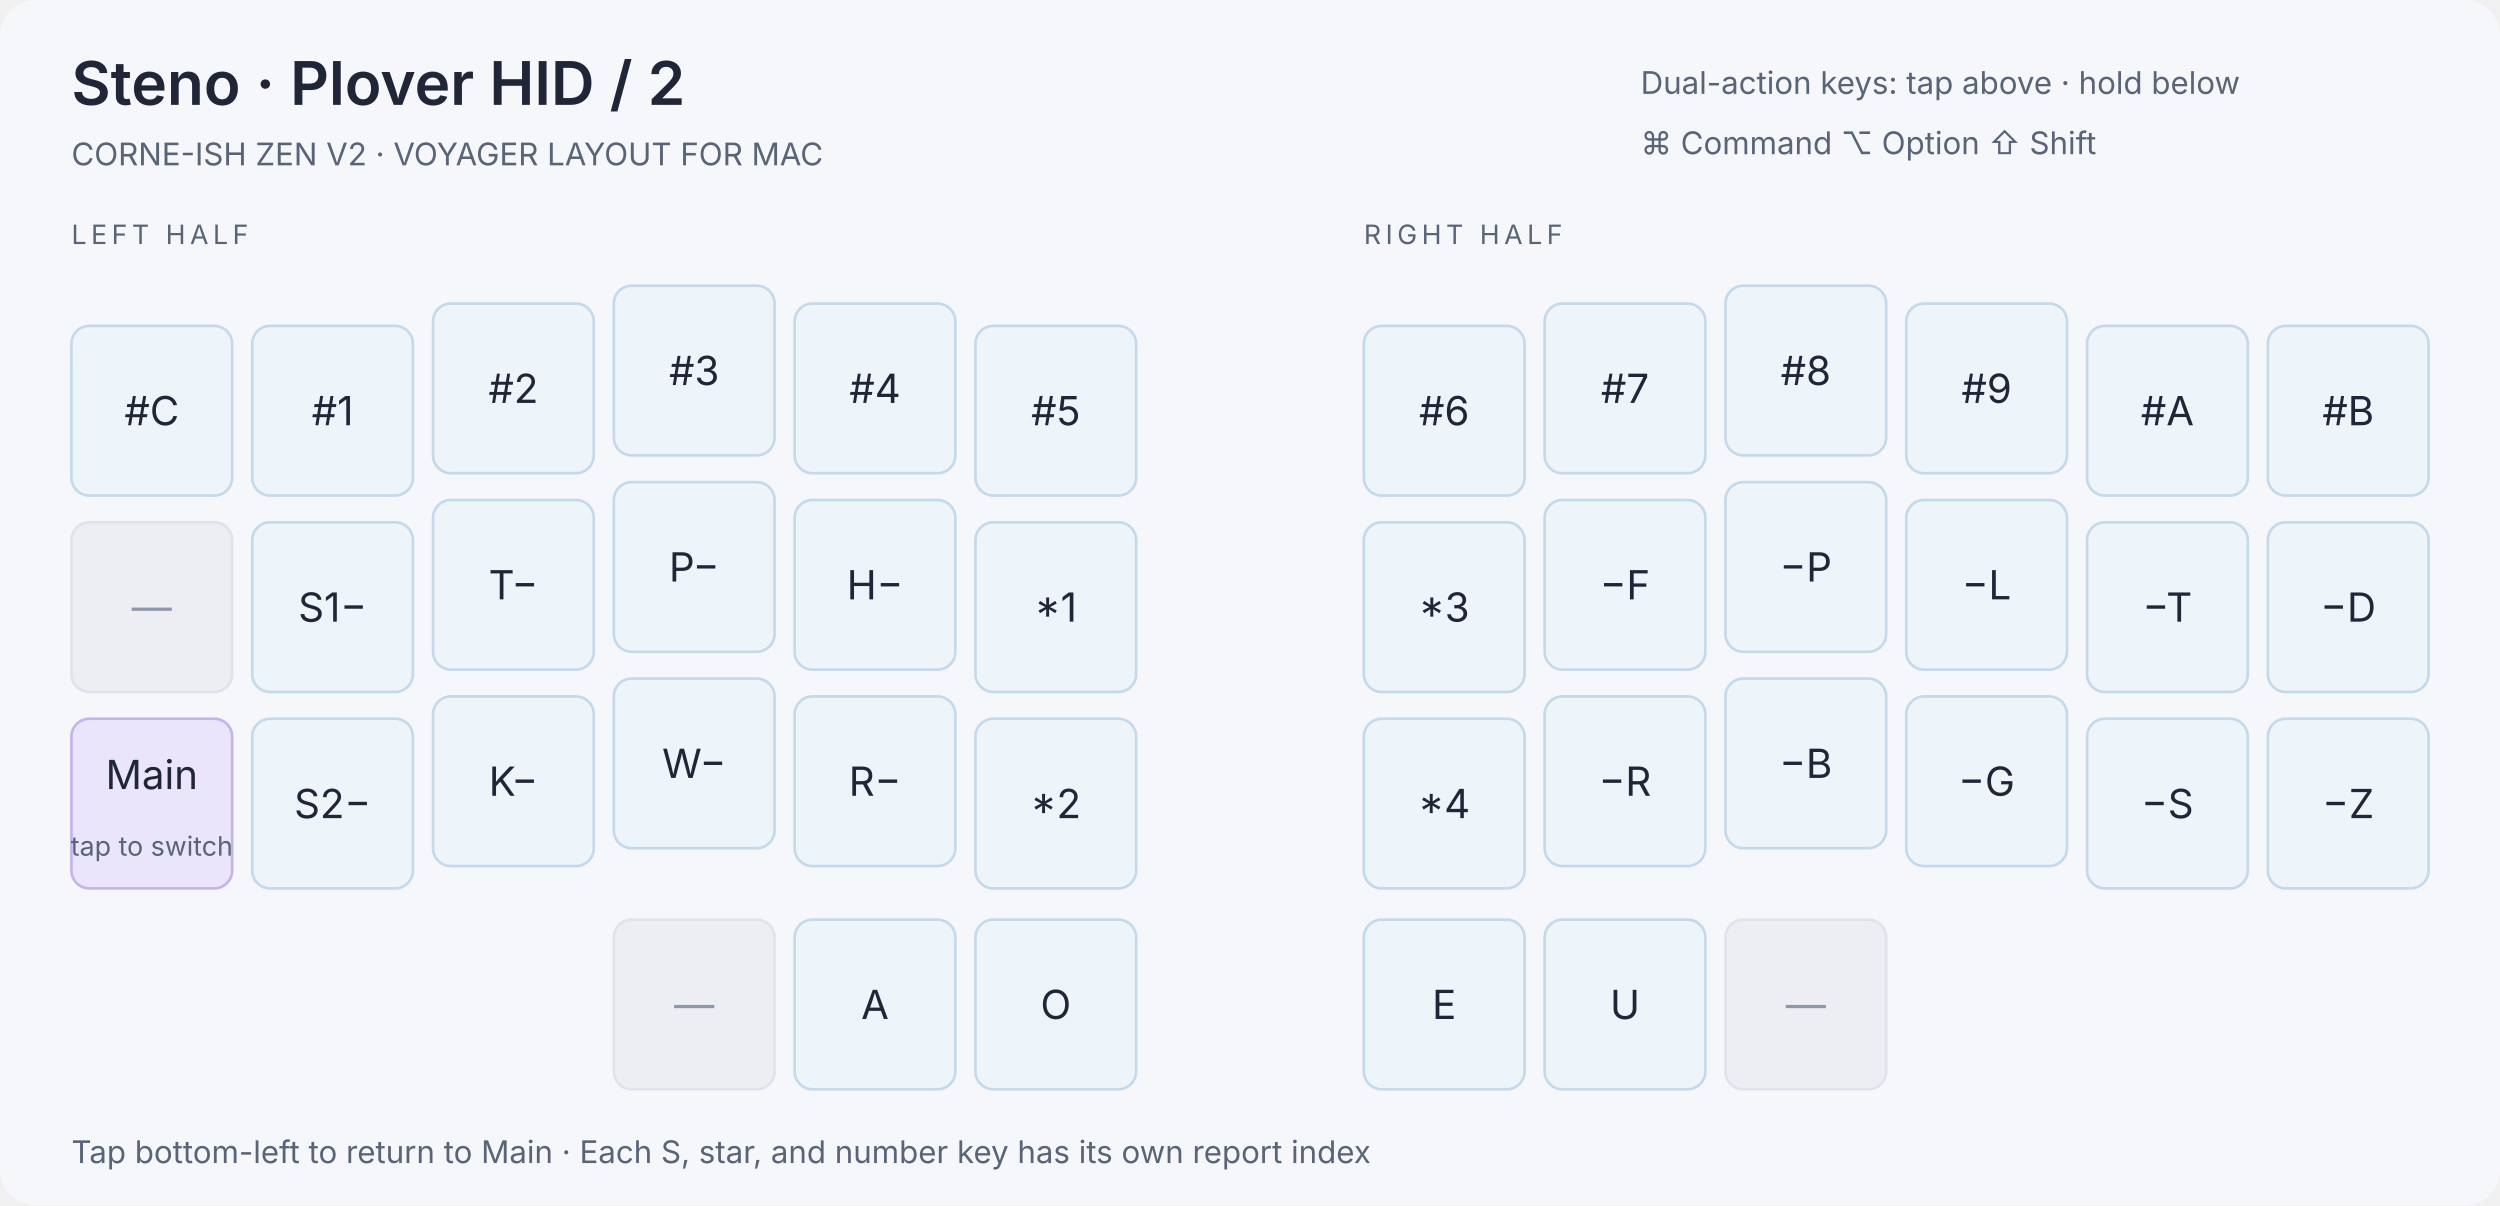
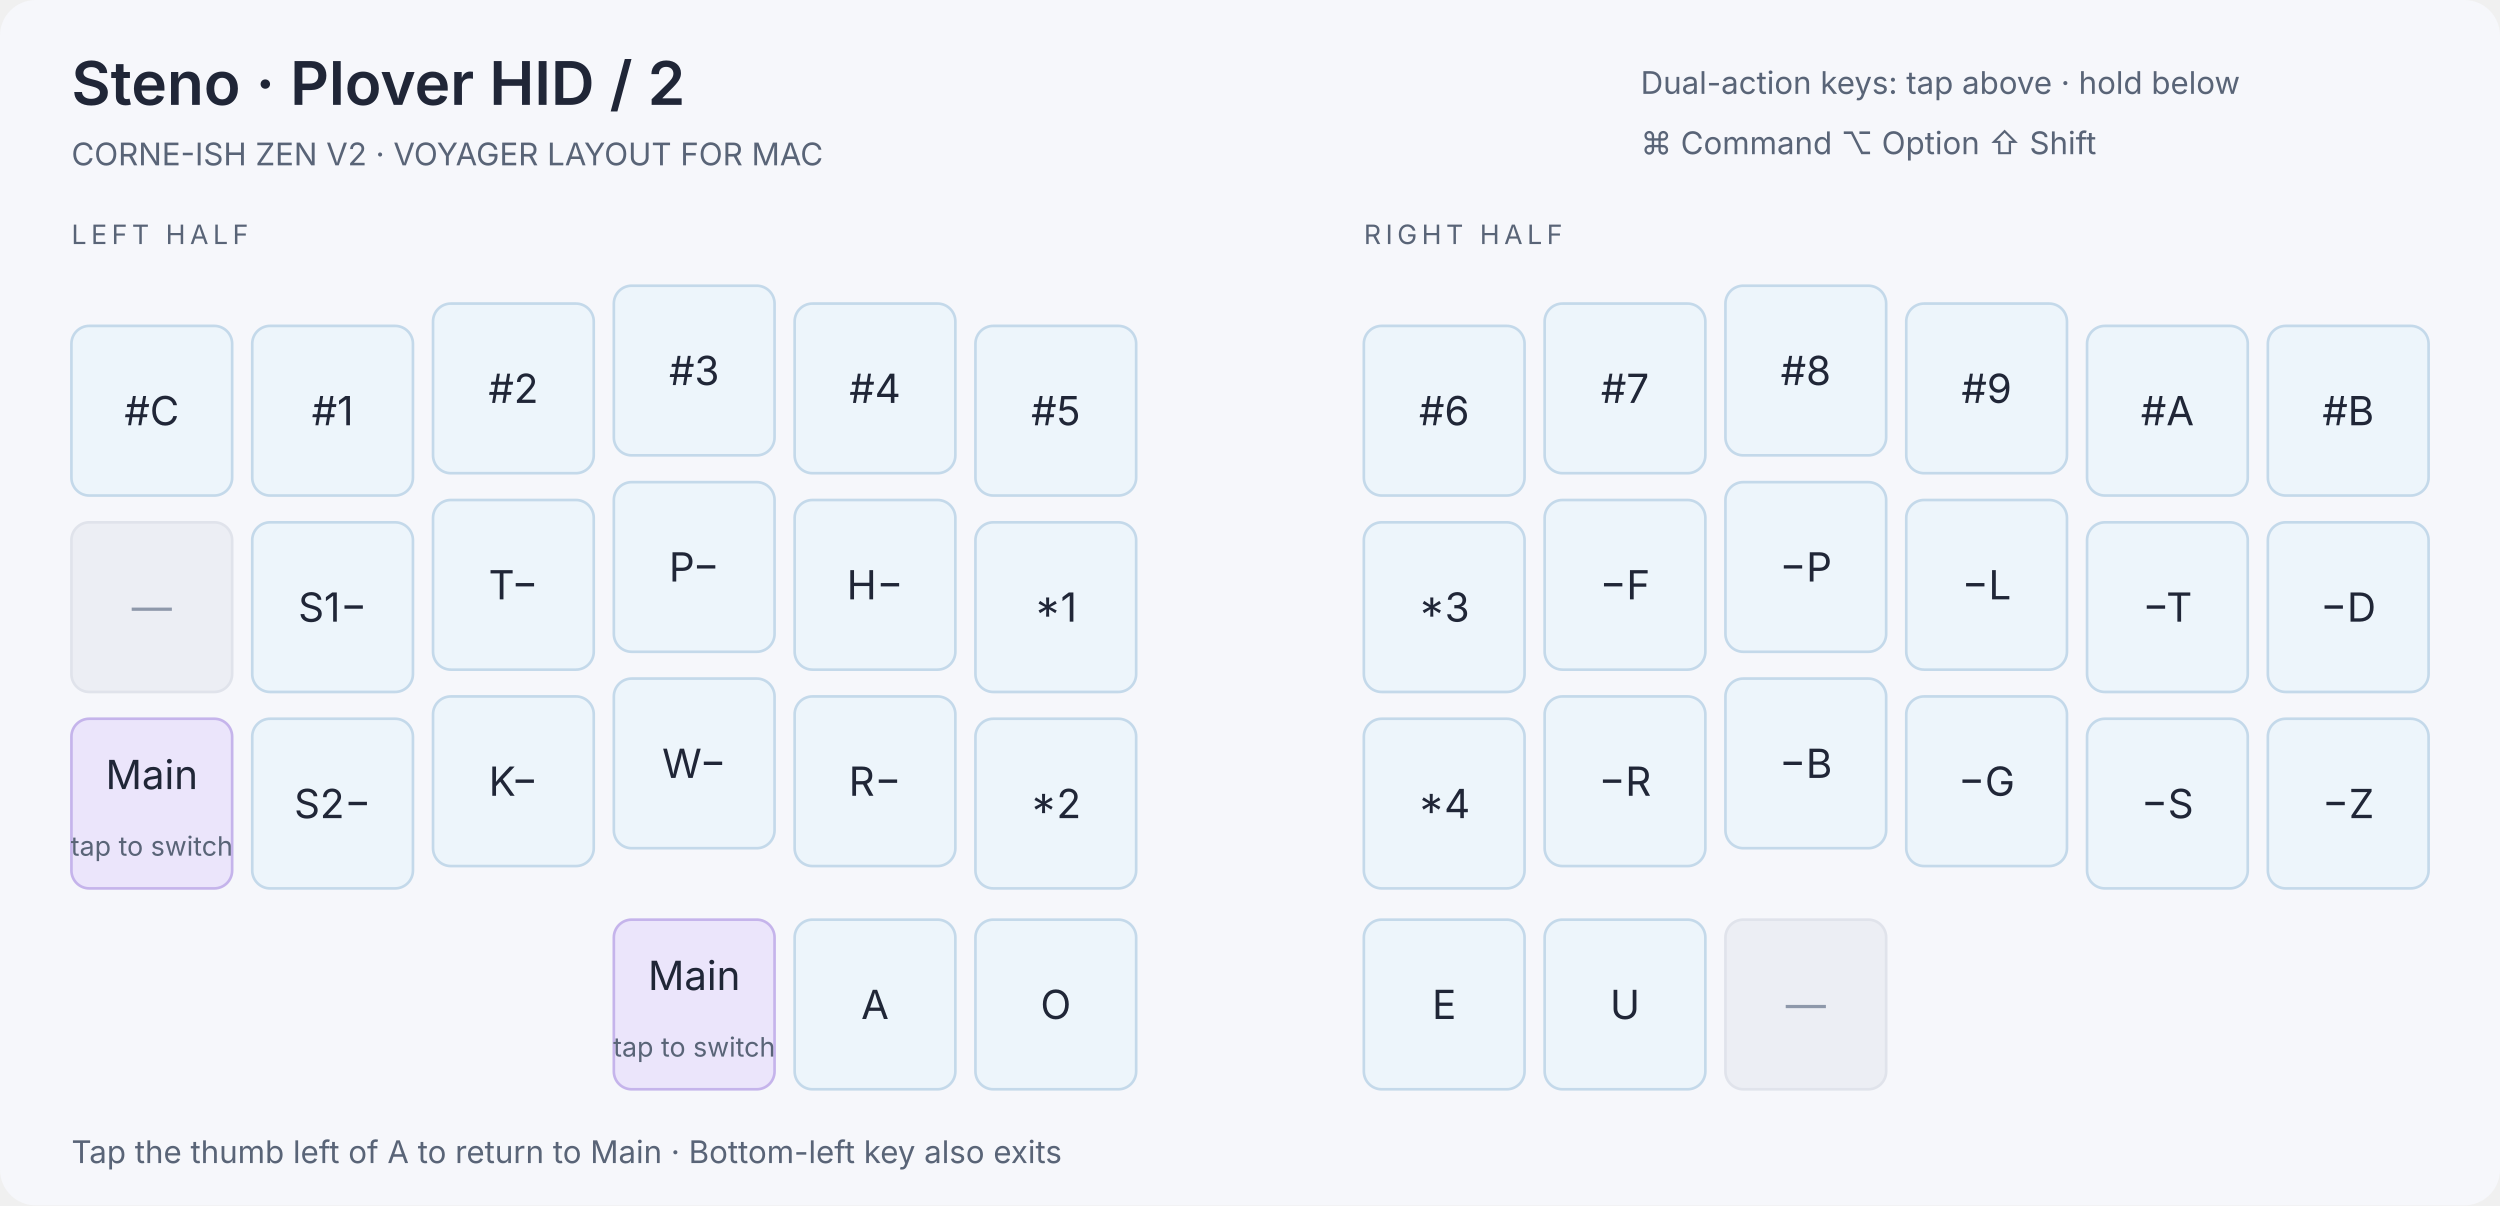
<svg xmlns="http://www.w3.org/2000/svg" width="1120" height="540" viewBox="0 0 1120 540" role="img" aria-labelledby="title desc">
  <style>
.bg{fill:#f6f7fb}.key{fill:#fff;stroke:#d5d9e4;stroke-width:1.2}.line{stroke:#e5e7ef;stroke-width:1}
text{font-family:system-ui,-apple-system,BlinkMacSystemFont,"Segoe UI",sans-serif;fill:#202637;font-size:18px;text-anchor:middle;dominant-baseline:middle}
.title{font-size:27px;font-weight:600;text-anchor:start}.subtitle{font-size:14px;fill:#596477;text-anchor:start}.side{font-size:12px;letter-spacing:2px;fill:#596477;text-anchor:start}
.hold{fill:#5f4aad;font-size:16px}.meta{fill:#596477;font-size:12px}.disabled .key{fill:#eceef4;stroke:#e0e3eb}.disabled text{fill:#8e98aa}
.layer .key{fill:#ebe5fb;stroke:#c5b4eb}.steno .key{fill:#edf5fb;stroke:#c4d9ea}.footer{font-size:14px;fill:#596477;text-anchor:start}
@media(prefers-color-scheme:dark){.bg{fill:#151922}.key{fill:#222936;stroke:#414b5e}.line{stroke:#414b5e}text{fill:#ecf0f7}.subtitle,.side,.meta,.footer{fill:#b3bdcd}.hold{fill:#c2aaff}.disabled .key{fill:#1b202b;stroke:#303746}.disabled text{fill:#77849a}.layer .key{fill:#35294e;stroke:#71578e}.steno .key{fill:#203448;stroke:#3f617c}}
</style>
  <rect class="bg" width="1120" height="540" rx="16" />
  <text x="32" y="37" class="title">Steno · Plover HID  /  2</text>
  <text x="32" y="69" class="subtitle">CORNE-ISH ZEN V2     ·     VOYAGER LAYOUT FOR MAC</text>
  <text x="735" y="37" class="subtitle">Dual-action keys: tap above · hold below</text>
  <text x="735" y="64" class="subtitle">⌘ Command     ⌥ Option     ⇧ Shift</text>
  <text x="32" y="105" class="side">LEFT HALF</text>
  <g class="steno" data-key-index="0">
    <rect class="key" x="32" y="146" width="72" height="76" rx="8" />
    <text x="68" y="184" class="">#C</text>
  </g>
  <g class="steno" data-key-index="1">
    <rect class="key" x="113" y="146" width="72" height="76" rx="8" />
    <text x="149" y="184" class="">#1</text>
  </g>
  <g class="steno" data-key-index="2">
    <rect class="key" x="194" y="136" width="72" height="76" rx="8" />
    <text x="230" y="174" class="">#2</text>
  </g>
  <g class="steno" data-key-index="3">
    <rect class="key" x="275" y="128" width="72" height="76" rx="8" />
    <text x="311" y="166" class="">#3</text>
  </g>
  <g class="steno" data-key-index="4">
    <rect class="key" x="356" y="136" width="72" height="76" rx="8" />
    <text x="392" y="174" class="">#4</text>
  </g>
  <g class="steno" data-key-index="5">
    <rect class="key" x="437" y="146" width="72" height="76" rx="8" />
    <text x="473" y="184" class="">#5</text>
  </g>
  <g class="disabled" data-key-index="12">
    <rect class="key" x="32" y="234" width="72" height="76" rx="8" />
    <text x="68" y="272" class="">—</text>
  </g>
  <g class="steno" data-key-index="13">
    <rect class="key" x="113" y="234" width="72" height="76" rx="8" />
    <text x="149" y="272" class="">S1−</text>
  </g>
  <g class="steno" data-key-index="14">
    <rect class="key" x="194" y="224" width="72" height="76" rx="8" />
    <text x="230" y="262" class="">T−</text>
  </g>
  <g class="steno" data-key-index="15">
    <rect class="key" x="275" y="216" width="72" height="76" rx="8" />
    <text x="311" y="254" class="">P−</text>
  </g>
  <g class="steno" data-key-index="16">
    <rect class="key" x="356" y="224" width="72" height="76" rx="8" />
    <text x="392" y="262" class="">H−</text>
  </g>
  <g class="steno" data-key-index="17">
    <rect class="key" x="437" y="234" width="72" height="76" rx="8" />
    <text x="473" y="272" class="">*1</text>
  </g>
  <g class="layer" data-key-index="24">
    <rect class="key" x="32" y="322" width="72" height="76" rx="8" />
    <text x="68" y="347" class="">Main</text>
    <text x="68" y="379" class="meta">tap to switch</text>
  </g>
  <g class="steno" data-key-index="25">
    <rect class="key" x="113" y="322" width="72" height="76" rx="8" />
    <text x="149" y="360" class="">S2−</text>
  </g>
  <g class="steno" data-key-index="26">
    <rect class="key" x="194" y="312" width="72" height="76" rx="8" />
    <text x="230" y="350" class="">K−</text>
  </g>
  <g class="steno" data-key-index="27">
    <rect class="key" x="275" y="304" width="72" height="76" rx="8" />
    <text x="311" y="342" class="">W−</text>
  </g>
  <g class="steno" data-key-index="28">
    <rect class="key" x="356" y="312" width="72" height="76" rx="8" />
    <text x="392" y="350" class="">R−</text>
  </g>
  <g class="steno" data-key-index="29">
    <rect class="key" x="437" y="322" width="72" height="76" rx="8" />
    <text x="473" y="360" class="">*2</text>
  </g>
-   <g class="disabled" data-key-index="36">
+   <g class="layer" data-key-index="36">
    <rect class="key" x="275" y="412" width="72" height="76" rx="8" />
-     <text x="311" y="450" class="">—</text>
+     <text x="311" y="437" class="">Main</text>
+     <text x="311" y="469" class="meta">tap to switch</text>
  </g>
  <g class="steno" data-key-index="37">
    <rect class="key" x="356" y="412" width="72" height="76" rx="8" />
    <text x="392" y="450" class="">A</text>
  </g>
  <g class="steno" data-key-index="38">
    <rect class="key" x="437" y="412" width="72" height="76" rx="8" />
    <text x="473" y="450" class="">O</text>
  </g>
  <text x="611" y="105" class="side">RIGHT HALF</text>
  <g class="steno" data-key-index="6">
    <rect class="key" x="611" y="146" width="72" height="76" rx="8" />
    <text x="647" y="184" class="">#6</text>
  </g>
  <g class="steno" data-key-index="7">
    <rect class="key" x="692" y="136" width="72" height="76" rx="8" />
    <text x="728" y="174" class="">#7</text>
  </g>
  <g class="steno" data-key-index="8">
    <rect class="key" x="773" y="128" width="72" height="76" rx="8" />
    <text x="809" y="166" class="">#8</text>
  </g>
  <g class="steno" data-key-index="9">
    <rect class="key" x="854" y="136" width="72" height="76" rx="8" />
    <text x="890" y="174" class="">#9</text>
  </g>
  <g class="steno" data-key-index="10">
    <rect class="key" x="935" y="146" width="72" height="76" rx="8" />
    <text x="971" y="184" class="">#A</text>
  </g>
  <g class="steno" data-key-index="11">
    <rect class="key" x="1016" y="146" width="72" height="76" rx="8" />
    <text x="1052" y="184" class="">#B</text>
  </g>
  <g class="steno" data-key-index="18">
    <rect class="key" x="611" y="234" width="72" height="76" rx="8" />
    <text x="647" y="272" class="">*3</text>
  </g>
  <g class="steno" data-key-index="19">
    <rect class="key" x="692" y="224" width="72" height="76" rx="8" />
    <text x="728" y="262" class="">−F</text>
  </g>
  <g class="steno" data-key-index="20">
    <rect class="key" x="773" y="216" width="72" height="76" rx="8" />
    <text x="809" y="254" class="">−P</text>
  </g>
  <g class="steno" data-key-index="21">
    <rect class="key" x="854" y="224" width="72" height="76" rx="8" />
    <text x="890" y="262" class="">−L</text>
  </g>
  <g class="steno" data-key-index="22">
    <rect class="key" x="935" y="234" width="72" height="76" rx="8" />
    <text x="971" y="272" class="">−T</text>
  </g>
  <g class="steno" data-key-index="23">
    <rect class="key" x="1016" y="234" width="72" height="76" rx="8" />
    <text x="1052" y="272" class="">−D</text>
  </g>
  <g class="steno" data-key-index="30">
    <rect class="key" x="611" y="322" width="72" height="76" rx="8" />
    <text x="647" y="360" class="">*4</text>
  </g>
  <g class="steno" data-key-index="31">
    <rect class="key" x="692" y="312" width="72" height="76" rx="8" />
    <text x="728" y="350" class="">−R</text>
  </g>
  <g class="steno" data-key-index="32">
    <rect class="key" x="773" y="304" width="72" height="76" rx="8" />
    <text x="809" y="342" class="">−B</text>
  </g>
  <g class="steno" data-key-index="33">
    <rect class="key" x="854" y="312" width="72" height="76" rx="8" />
    <text x="890" y="350" class="">−G</text>
  </g>
  <g class="steno" data-key-index="34">
    <rect class="key" x="935" y="322" width="72" height="76" rx="8" />
    <text x="971" y="360" class="">−S</text>
  </g>
  <g class="steno" data-key-index="35">
    <rect class="key" x="1016" y="322" width="72" height="76" rx="8" />
    <text x="1052" y="360" class="">−Z</text>
  </g>
  <g class="steno" data-key-index="39">
    <rect class="key" x="611" y="412" width="72" height="76" rx="8" />
    <text x="647" y="450" class="">E</text>
  </g>
  <g class="steno" data-key-index="40">
    <rect class="key" x="692" y="412" width="72" height="76" rx="8" />
    <text x="728" y="450" class="">U</text>
  </g>
  <g class="disabled" data-key-index="41">
    <rect class="key" x="773" y="412" width="72" height="76" rx="8" />
    <text x="809" y="450" class="">—</text>
  </g>
-   <text x="32" y="516" class="footer">Tap bottom-left to return to Main · Each S, star, and number key has its own report index</text>
+   <text x="32" y="516" class="footer">Tap the thumb left of A to return to Main · Bottom-left key also exits</text>
</svg>
